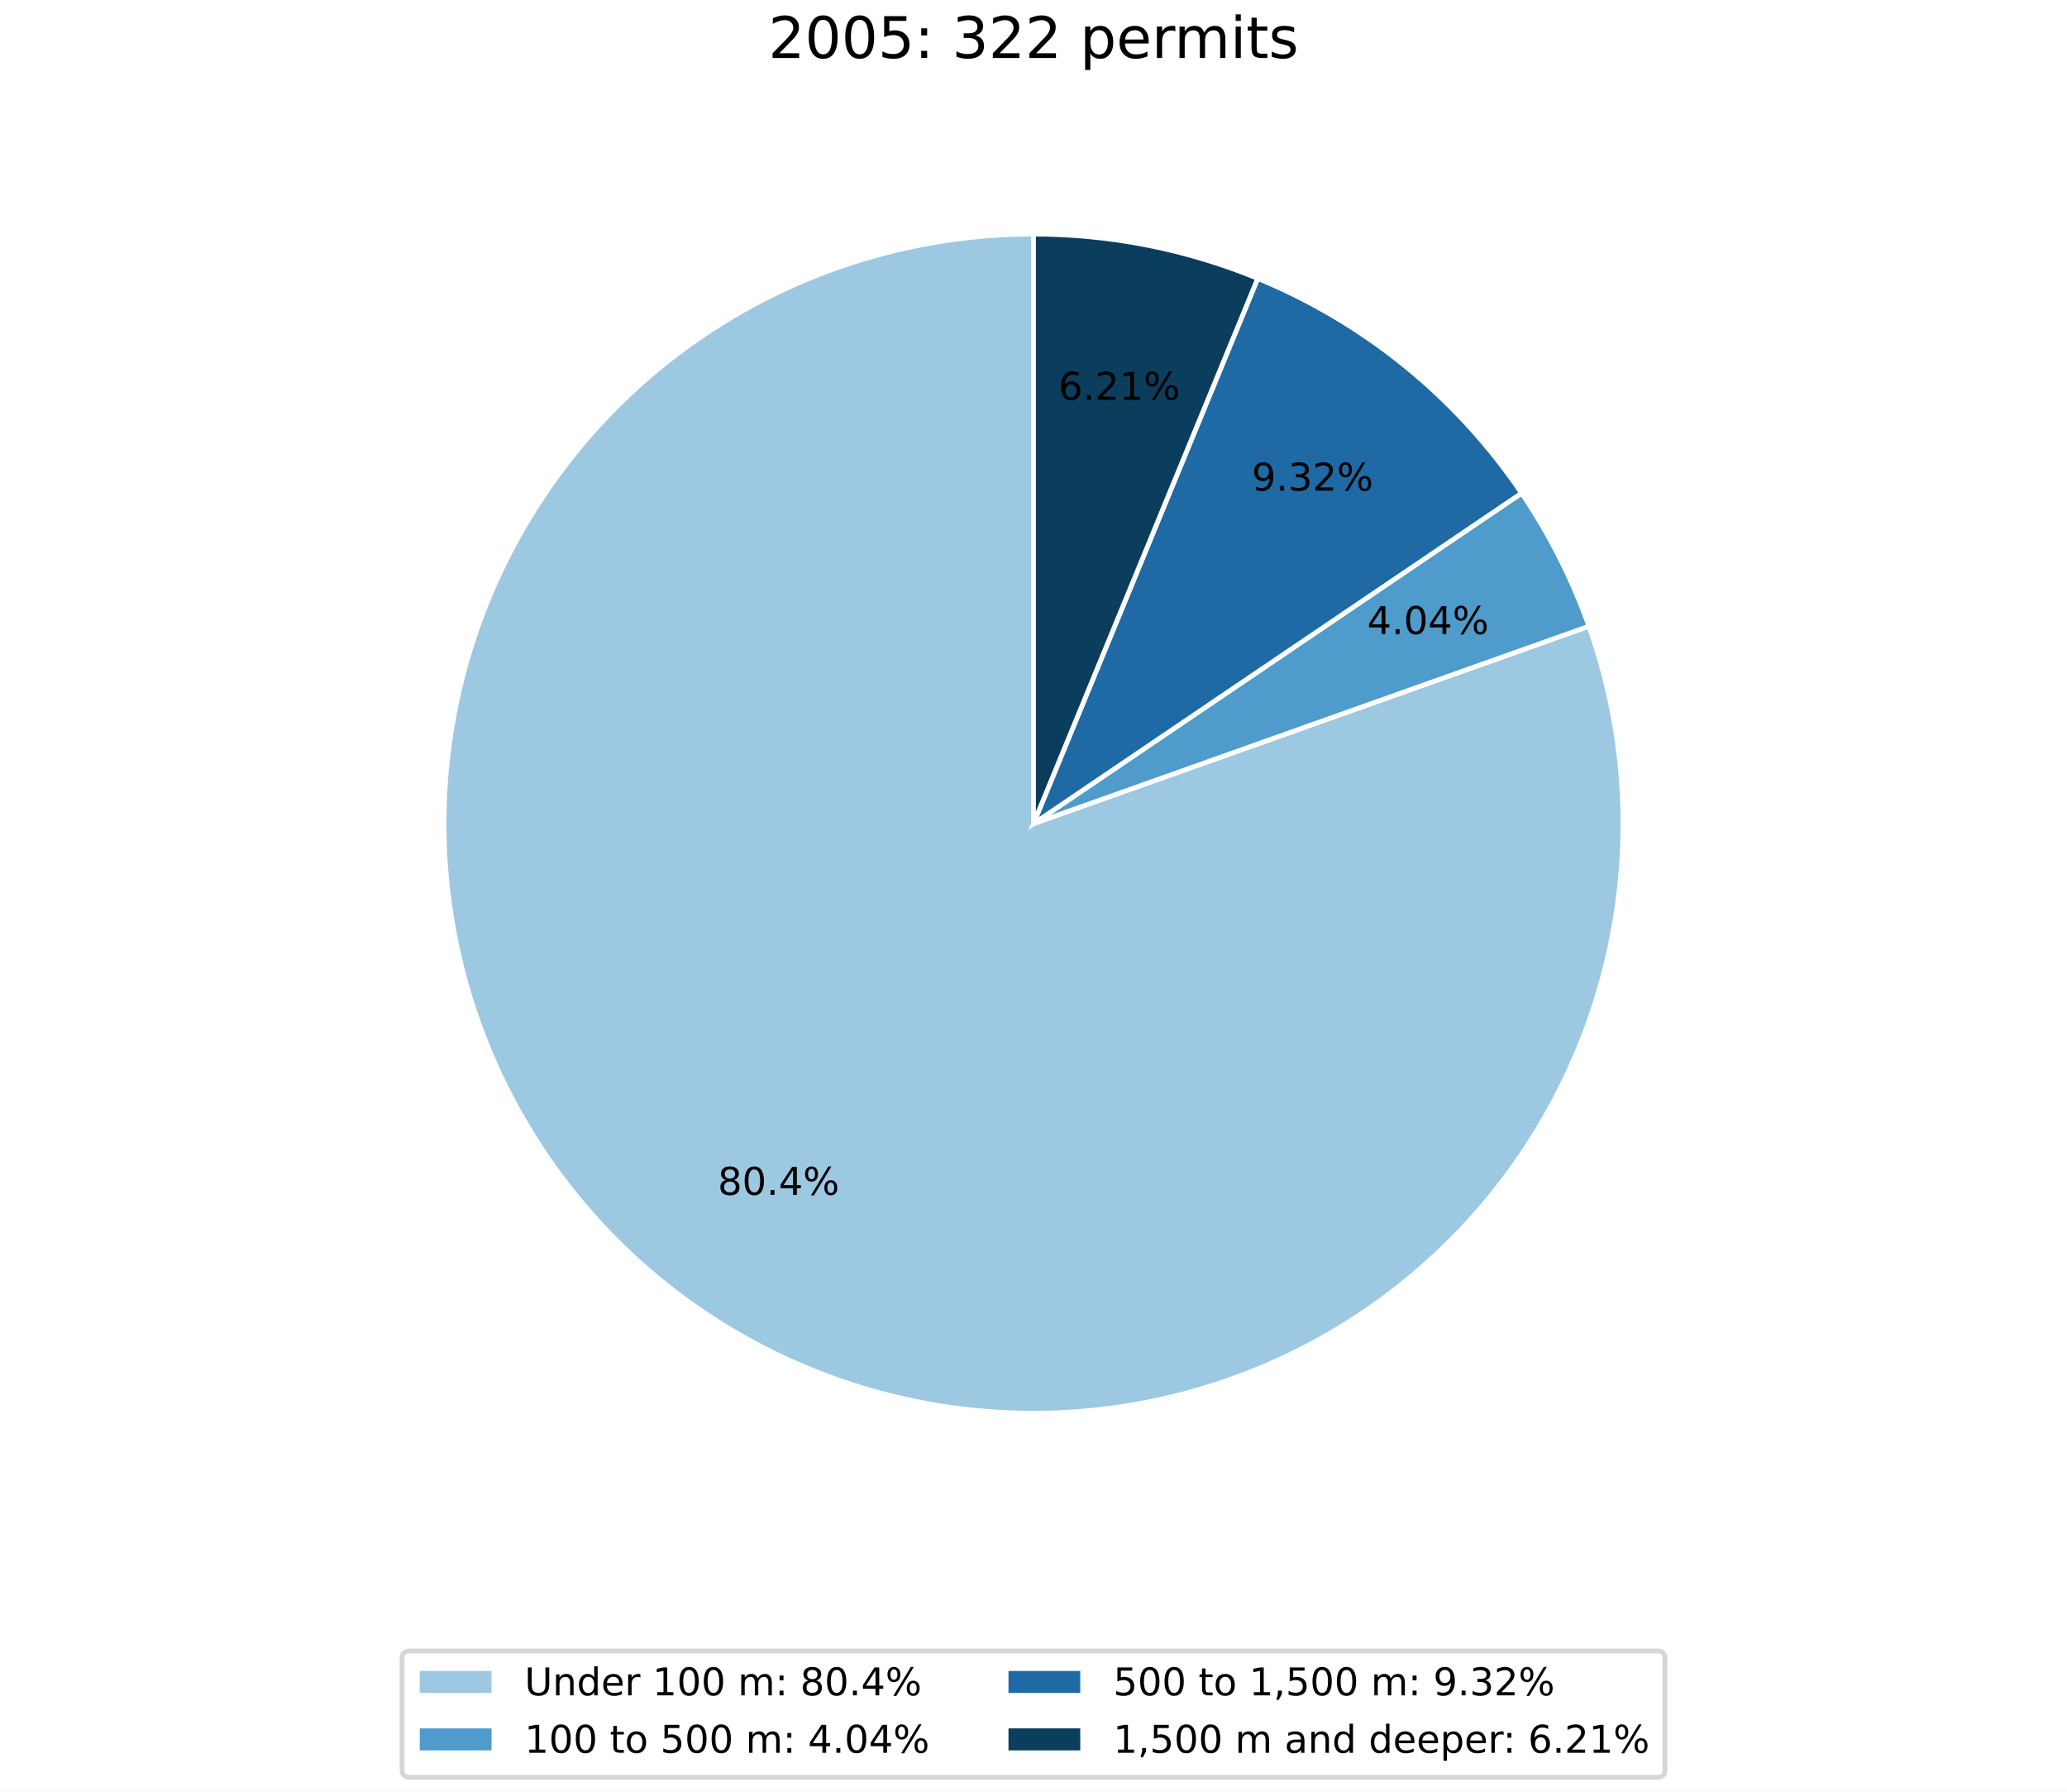
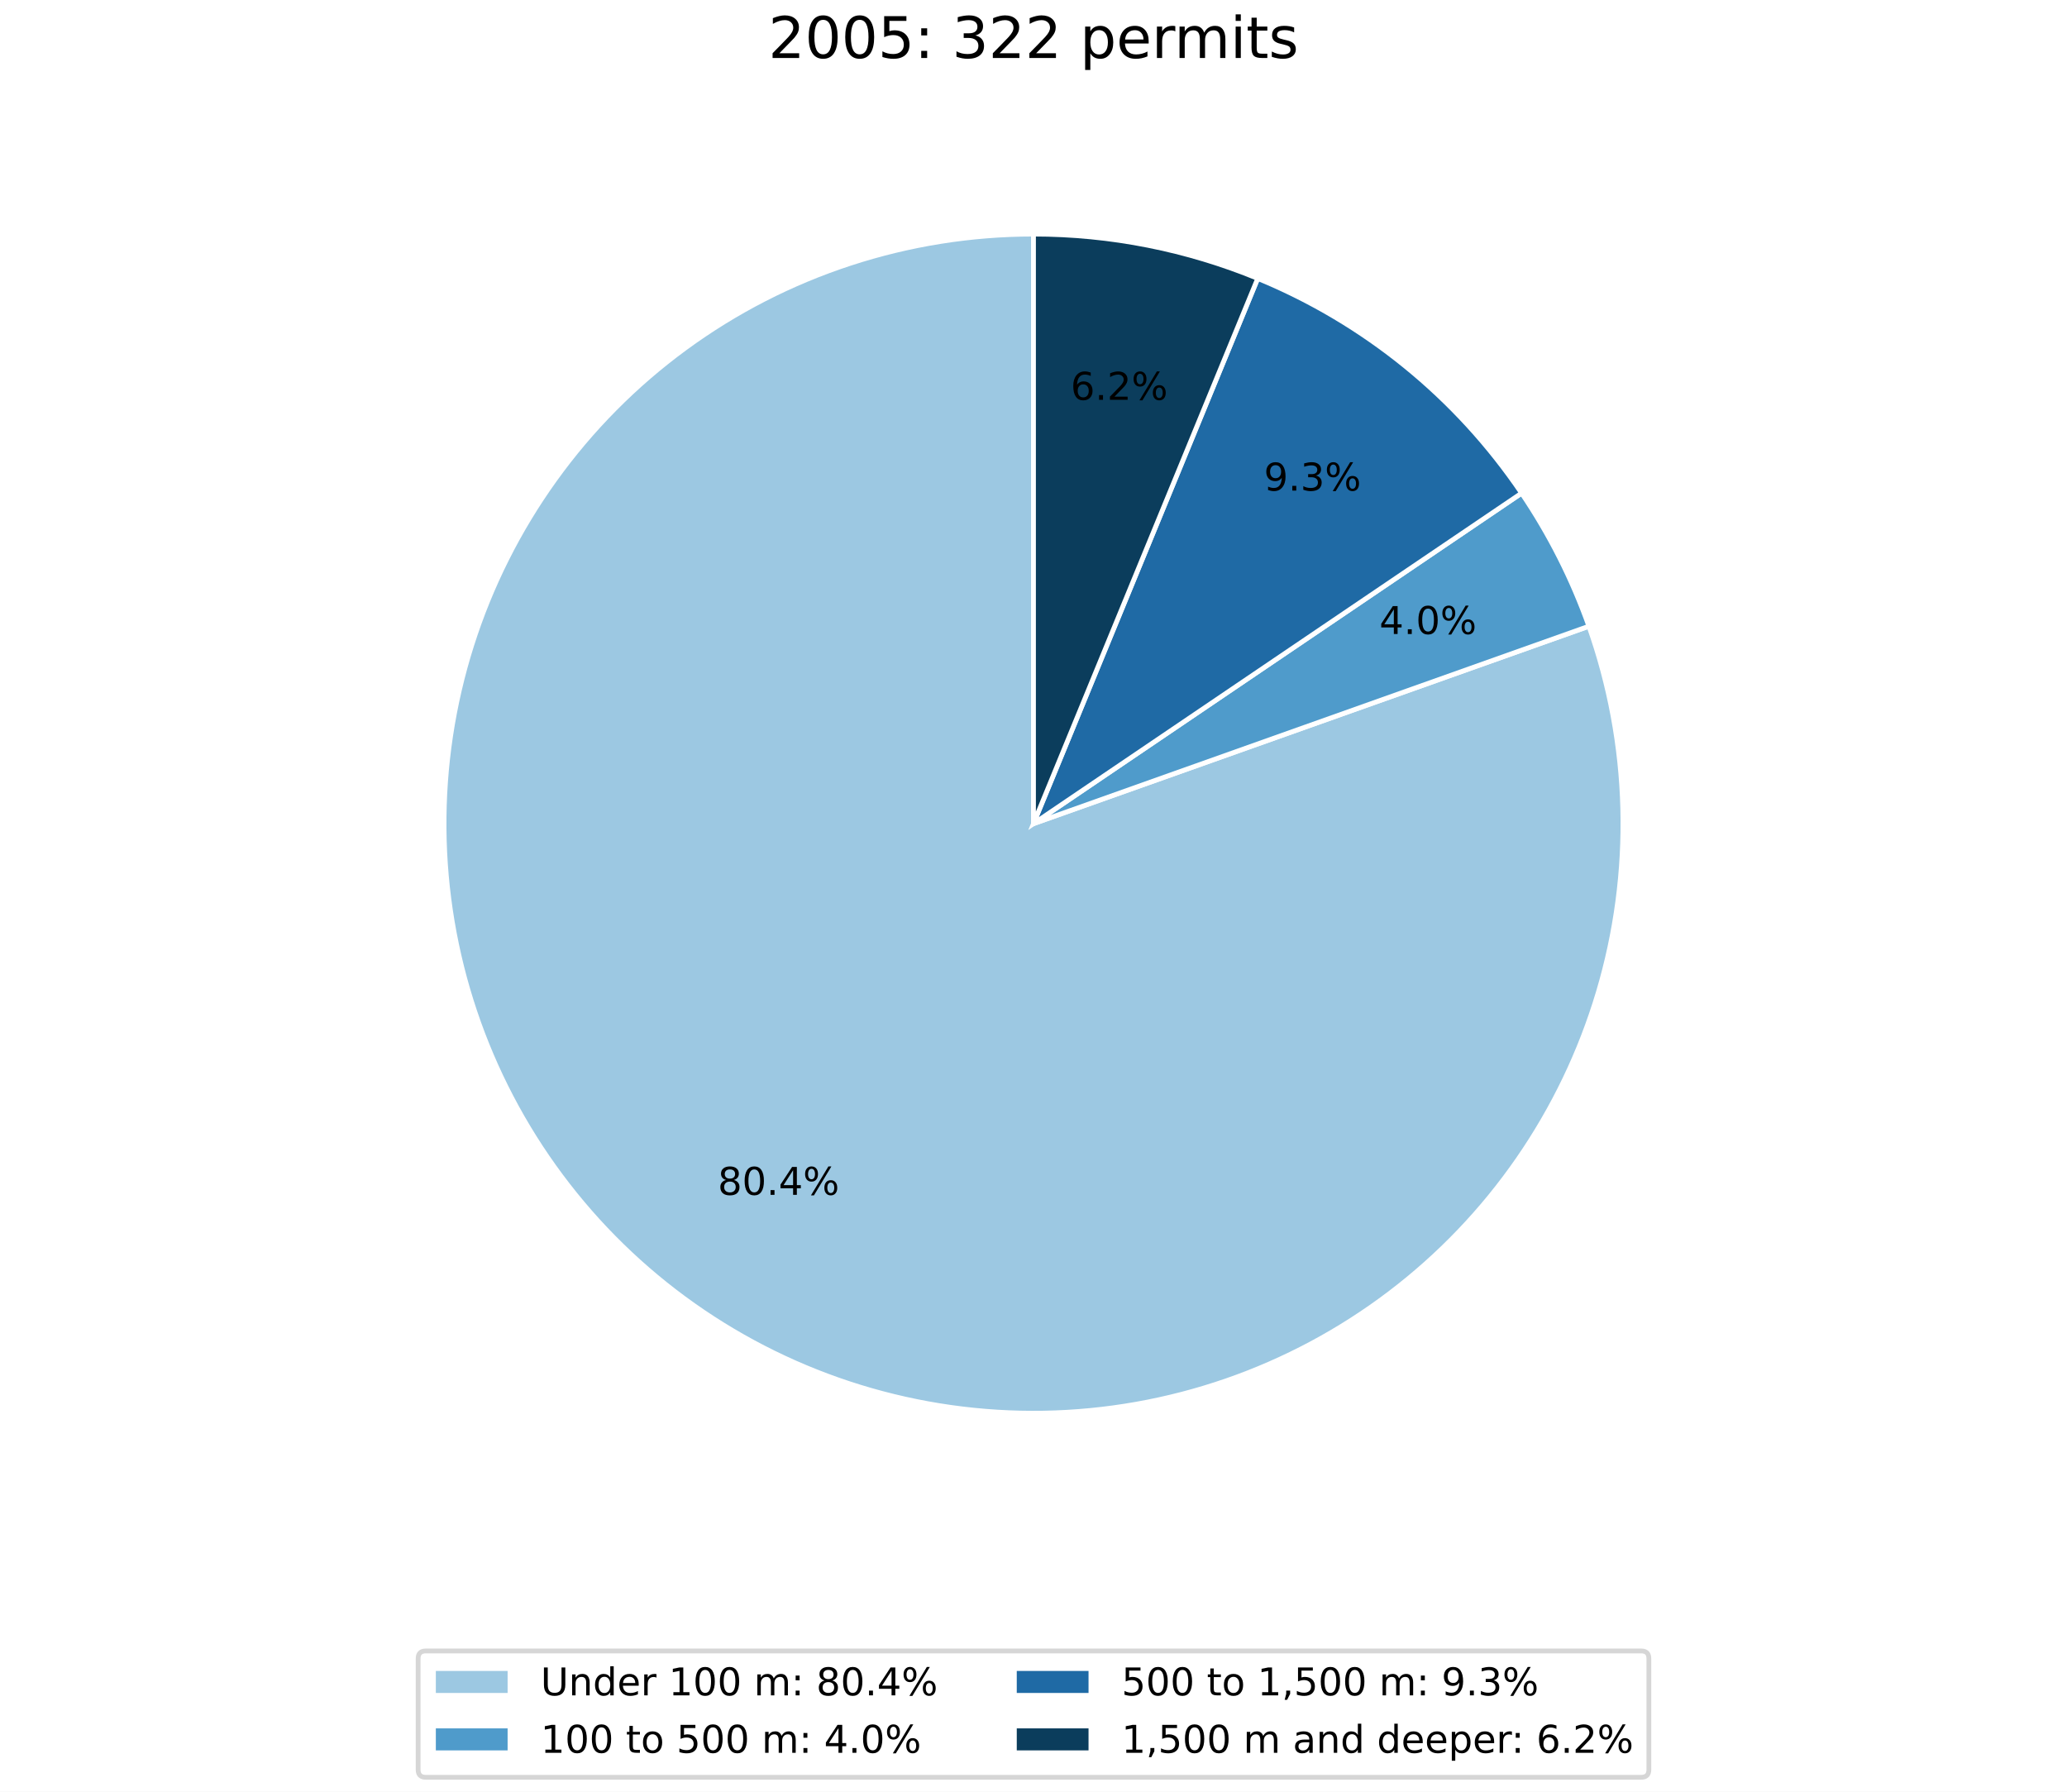
<svg xmlns="http://www.w3.org/2000/svg" xmlns:xlink="http://www.w3.org/1999/xlink" width="432pt" height="374.4pt" viewBox="0 0 432 374.4" version="1.1">
  <defs>
    <style type="text/css">*{stroke-linejoin: round; stroke-linecap: butt}</style>
  </defs>
  <g id="figure_1">
    <g id="patch_1">
      <path d="M 0 374.4 L 432 374.4 L 432 0 L 0 0 z " style="fill: #ffffff" />
    </g>
    <g id="axes_1">
      <g id="patch_2">
        <path d="M 216 48.917 C 203.002 48.917 190.086 50.974 177.731 55.012 C 165.376 59.05 153.737 65.017 143.248 72.693 C 132.758 80.369 123.549 89.657 115.963 100.212 C 108.377 110.766 102.509 122.455 98.577 134.844 C 94.645 147.233 92.698 160.167 92.809 173.164 C 92.92 186.162 95.087 199.06 99.23 211.38 C 103.373 223.7 109.44 235.287 117.205 245.711 C 124.971 256.134 134.337 265.264 144.956 272.759 C 155.575 280.255 167.313 286.023 179.735 289.849 C 192.157 293.675 205.107 295.512 218.103 295.29 C 231.099 295.068 243.979 292.791 256.263 288.543 C 268.547 284.295 280.082 278.129 290.439 270.275 C 300.796 262.421 309.845 252.978 317.25 242.295 C 324.654 231.612 330.322 219.825 334.042 207.371 C 337.762 194.916 339.488 181.951 339.155 168.958 C 338.822 155.964 336.435 143.104 332.082 130.857 L 216 172.112 z " style="fill: #9cc8e2; stroke: #ffffff; stroke-linejoin: miter" />
      </g>
      <g id="patch_3">
        <path d="M 332.082 130.857 C 330.337 125.948 328.283 121.154 325.931 116.505 C 323.579 111.855 320.935 107.36 318.014 103.046 L 216 172.112 z " style="fill: #4f9bcb; stroke: #ffffff; stroke-linejoin: miter" />
      </g>
      <g id="patch_4">
        <path d="M 318.014 103.046 C 311.263 93.075 303.087 84.147 293.747 76.549 C 284.407 68.95 274.003 62.761 262.867 58.18 L 216 172.112 z " style="fill: #1f6aa5; stroke: #ffffff; stroke-linejoin: miter" />
      </g>
      <g id="patch_5">
        <path d="M 262.867 58.18 C 255.451 55.129 247.754 52.81 239.887 51.255 C 232.02 49.7 224.019 48.917 216 48.917 L 216 172.112 z " style="fill: #0b3d5c; stroke: #ffffff; stroke-linejoin: miter" />
      </g>
      <g id="matplotlib.axis_1" />
      <g id="matplotlib.axis_2" />
      <g id="text_1">
        <g transform="translate(150.0099 249.6757) scale(0.08 -0.08)">
          <defs>
            <path id="DejaVuSans-1b" d="M 2034 2216 Q 1584 2216 1326 1975 Q 1069 1734 1069 1313 Q 1069 891 1326 650 Q 1584 409 2034 409 Q 2484 409 2743 651 Q 3003 894 3003 1313 Q 3003 1734 2745 1975 Q 2488 2216 2034 2216 z M 1403 2484 Q 997 2584 770 2862 Q 544 3141 544 3541 Q 544 4100 942 4425 Q 1341 4750 2034 4750 Q 2731 4750 3128 4425 Q 3525 4100 3525 3541 Q 3525 3141 3298 2862 Q 3072 2584 2669 2484 Q 3125 2378 3379 2068 Q 3634 1759 3634 1313 Q 3634 634 3220 271 Q 2806 -91 2034 -91 Q 1263 -91 848 271 Q 434 634 434 1313 Q 434 1759 690 2068 Q 947 2378 1403 2484 z M 1172 3481 Q 1172 3119 1398 2916 Q 1625 2713 2034 2713 Q 2441 2713 2670 2916 Q 2900 3119 2900 3481 Q 2900 3844 2670 4047 Q 2441 4250 2034 4250 Q 1625 4250 1398 4047 Q 1172 3844 1172 3481 z " transform="scale(0.015625)" />
            <path id="DejaVuSans-13" d="M 2034 4250 Q 1547 4250 1301 3770 Q 1056 3291 1056 2328 Q 1056 1369 1301 889 Q 1547 409 2034 409 Q 2525 409 2770 889 Q 3016 1369 3016 2328 Q 3016 3291 2770 3770 Q 2525 4250 2034 4250 z M 2034 4750 Q 2819 4750 3233 4129 Q 3647 3509 3647 2328 Q 3647 1150 3233 529 Q 2819 -91 2034 -91 Q 1250 -91 836 529 Q 422 1150 422 2328 Q 422 3509 836 4129 Q 1250 4750 2034 4750 z " transform="scale(0.015625)" />
            <path id="DejaVuSans-11" d="M 684 794 L 1344 794 L 1344 0 L 684 0 L 684 794 z " transform="scale(0.015625)" />
            <path id="DejaVuSans-17" d="M 2419 4116 L 825 1625 L 2419 1625 L 2419 4116 z M 2253 4666 L 3047 4666 L 3047 1625 L 3713 1625 L 3713 1100 L 3047 1100 L 3047 0 L 2419 0 L 2419 1100 L 313 1100 L 313 1709 L 2253 4666 z " transform="scale(0.015625)" />
            <path id="DejaVuSans-8" d="M 4653 2053 Q 4381 2053 4226 1822 Q 4072 1591 4072 1178 Q 4072 772 4226 539 Q 4381 306 4653 306 Q 4919 306 5073 539 Q 5228 772 5228 1178 Q 5228 1588 5073 1820 Q 4919 2053 4653 2053 z M 4653 2450 Q 5147 2450 5437 2106 Q 5728 1763 5728 1178 Q 5728 594 5436 251 Q 5144 -91 4653 -91 Q 4153 -91 3862 251 Q 3572 594 3572 1178 Q 3572 1766 3864 2108 Q 4156 2450 4653 2450 z M 1428 4353 Q 1159 4353 1004 4120 Q 850 3888 850 3481 Q 850 3069 1003 2837 Q 1156 2606 1428 2606 Q 1700 2606 1854 2837 Q 2009 3069 2009 3481 Q 2009 3884 1853 4118 Q 1697 4353 1428 4353 z M 4250 4750 L 4750 4750 L 1831 -91 L 1331 -91 L 4250 4750 z M 1428 4750 Q 1922 4750 2215 4408 Q 2509 4066 2509 3481 Q 2509 2891 2217 2550 Q 1925 2209 1428 2209 Q 931 2209 642 2551 Q 353 2894 353 3481 Q 353 4063 643 4406 Q 934 4750 1428 4750 z " transform="scale(0.015625)" />
          </defs>
          <use xlink:href="#DejaVuSans-1b" />
          <use xlink:href="#DejaVuSans-13" transform="translate(63.625 0)" />
          <use xlink:href="#DejaVuSans-11" transform="translate(127.25 0)" />
          <use xlink:href="#DejaVuSans-17" transform="translate(159.0312 0)" />
          <use xlink:href="#DejaVuSans-8" transform="translate(222.6562 0)" />
        </g>
      </g>
      <g id="text_2">
-         <g transform="translate(285.7414 132.4846) scale(0.08 -0.08)">
+         <g transform="translate(288.2864 132.4846) scale(0.08 -0.08)">
          <use xlink:href="#DejaVuSans-17" />
          <use xlink:href="#DejaVuSans-11" transform="translate(63.625 0)" />
          <use xlink:href="#DejaVuSans-13" transform="translate(95.40625 0)" />
-           <use xlink:href="#DejaVuSans-17" transform="translate(159.0312 0)" />
-           <use xlink:href="#DejaVuSans-8" transform="translate(222.6562 0)" />
+           <use xlink:href="#DejaVuSans-8" transform="translate(159.0312 0)" />
        </g>
      </g>
      <g id="text_3">
-         <g transform="translate(261.6034 102.5176) scale(0.08 -0.08)">
+         <g transform="translate(264.1484 102.5176) scale(0.08 -0.08)">
          <defs>
            <path id="DejaVuSans-1c" d="M 703 97 L 703 672 Q 941 559 1184 500 Q 1428 441 1663 441 Q 2288 441 2617 861 Q 2947 1281 2994 2138 Q 2813 1869 2534 1725 Q 2256 1581 1919 1581 Q 1219 1581 811 2004 Q 403 2428 403 3163 Q 403 3881 828 4315 Q 1253 4750 1959 4750 Q 2769 4750 3195 4129 Q 3622 3509 3622 2328 Q 3622 1225 3098 567 Q 2575 -91 1691 -91 Q 1453 -91 1209 -44 Q 966 3 703 97 z M 1959 2075 Q 2384 2075 2632 2365 Q 2881 2656 2881 3163 Q 2881 3666 2632 3958 Q 2384 4250 1959 4250 Q 1534 4250 1286 3958 Q 1038 3666 1038 3163 Q 1038 2656 1286 2365 Q 1534 2075 1959 2075 z " transform="scale(0.015625)" />
            <path id="DejaVuSans-16" d="M 2597 2516 Q 3050 2419 3304 2112 Q 3559 1806 3559 1356 Q 3559 666 3084 287 Q 2609 -91 1734 -91 Q 1441 -91 1130 -33 Q 819 25 488 141 L 488 750 Q 750 597 1062 519 Q 1375 441 1716 441 Q 2309 441 2620 675 Q 2931 909 2931 1356 Q 2931 1769 2642 2001 Q 2353 2234 1838 2234 L 1294 2234 L 1294 2753 L 1863 2753 Q 2328 2753 2575 2939 Q 2822 3125 2822 3475 Q 2822 3834 2567 4026 Q 2313 4219 1838 4219 Q 1578 4219 1281 4162 Q 984 4106 628 3988 L 628 4550 Q 988 4650 1302 4700 Q 1616 4750 1894 4750 Q 2613 4750 3031 4423 Q 3450 4097 3450 3541 Q 3450 3153 3228 2886 Q 3006 2619 2597 2516 z " transform="scale(0.015625)" />
-             <path id="DejaVuSans-15" d="M 1228 531 L 3431 531 L 3431 0 L 469 0 L 469 531 Q 828 903 1448 1529 Q 2069 2156 2228 2338 Q 2531 2678 2651 2914 Q 2772 3150 2772 3378 Q 2772 3750 2511 3984 Q 2250 4219 1831 4219 Q 1534 4219 1204 4116 Q 875 4013 500 3803 L 500 4441 Q 881 4594 1212 4672 Q 1544 4750 1819 4750 Q 2544 4750 2975 4387 Q 3406 4025 3406 3419 Q 3406 3131 3298 2873 Q 3191 2616 2906 2266 Q 2828 2175 2409 1742 Q 1991 1309 1228 531 z " transform="scale(0.015625)" />
          </defs>
          <use xlink:href="#DejaVuSans-1c" />
          <use xlink:href="#DejaVuSans-11" transform="translate(63.625 0)" />
          <use xlink:href="#DejaVuSans-16" transform="translate(95.40625 0)" />
-           <use xlink:href="#DejaVuSans-15" transform="translate(159.0312 0)" />
-           <use xlink:href="#DejaVuSans-8" transform="translate(222.6562 0)" />
+           <use xlink:href="#DejaVuSans-8" transform="translate(159.0312 0)" />
        </g>
      </g>
      <g id="text_4">
-         <g transform="translate(221.2083 83.5476) scale(0.08 -0.08)">
+         <g transform="translate(223.7533 83.5476) scale(0.08 -0.08)">
          <defs>
            <path id="DejaVuSans-19" d="M 2113 2584 Q 1688 2584 1439 2293 Q 1191 2003 1191 1497 Q 1191 994 1439 701 Q 1688 409 2113 409 Q 2538 409 2786 701 Q 3034 994 3034 1497 Q 3034 2003 2786 2293 Q 2538 2584 2113 2584 z M 3366 4563 L 3366 3988 Q 3128 4100 2886 4159 Q 2644 4219 2406 4219 Q 1781 4219 1451 3797 Q 1122 3375 1075 2522 Q 1259 2794 1537 2939 Q 1816 3084 2150 3084 Q 2853 3084 3261 2657 Q 3669 2231 3669 1497 Q 3669 778 3244 343 Q 2819 -91 2113 -91 Q 1303 -91 875 529 Q 447 1150 447 2328 Q 447 3434 972 4092 Q 1497 4750 2381 4750 Q 2619 4750 2861 4703 Q 3103 4656 3366 4563 z " transform="scale(0.015625)" />
-             <path id="DejaVuSans-14" d="M 794 531 L 1825 531 L 1825 4091 L 703 3866 L 703 4441 L 1819 4666 L 2450 4666 L 2450 531 L 3481 531 L 3481 0 L 794 0 L 794 531 z " transform="scale(0.015625)" />
+             <path id="DejaVuSans-15" d="M 1228 531 L 3431 531 L 3431 0 L 469 0 L 469 531 Q 828 903 1448 1529 Q 2069 2156 2228 2338 Q 2531 2678 2651 2914 Q 2772 3150 2772 3378 Q 2772 3750 2511 3984 Q 2250 4219 1831 4219 Q 1534 4219 1204 4116 Q 875 4013 500 3803 L 500 4441 Q 881 4594 1212 4672 Q 1544 4750 1819 4750 Q 2544 4750 2975 4387 Q 3406 4025 3406 3419 Q 3406 3131 3298 2873 Q 3191 2616 2906 2266 Q 2828 2175 2409 1742 Q 1991 1309 1228 531 z " transform="scale(0.015625)" />
          </defs>
          <use xlink:href="#DejaVuSans-19" />
          <use xlink:href="#DejaVuSans-11" transform="translate(63.625 0)" />
          <use xlink:href="#DejaVuSans-15" transform="translate(95.40625 0)" />
-           <use xlink:href="#DejaVuSans-14" transform="translate(159.0312 0)" />
-           <use xlink:href="#DejaVuSans-8" transform="translate(222.6562 0)" />
+           <use xlink:href="#DejaVuSans-8" transform="translate(159.0312 0)" />
        </g>
      </g>
      <g id="text_5">
        <g transform="translate(160.5909 12.11837) scale(0.12 -0.12)">
          <defs>
            <path id="DejaVuSans-18" d="M 691 4666 L 3169 4666 L 3169 4134 L 1269 4134 L 1269 2991 Q 1406 3038 1543 3061 Q 1681 3084 1819 3084 Q 2600 3084 3056 2656 Q 3513 2228 3513 1497 Q 3513 744 3044 326 Q 2575 -91 1722 -91 Q 1428 -91 1123 -41 Q 819 9 494 109 L 494 744 Q 775 591 1075 516 Q 1375 441 1709 441 Q 2250 441 2565 725 Q 2881 1009 2881 1497 Q 2881 1984 2565 2268 Q 2250 2553 1709 2553 Q 1456 2553 1204 2497 Q 953 2441 691 2322 L 691 4666 z " transform="scale(0.015625)" />
            <path id="DejaVuSans-1d" d="M 750 794 L 1409 794 L 1409 0 L 750 0 L 750 794 z M 750 3309 L 1409 3309 L 1409 2516 L 750 2516 L 750 3309 z " transform="scale(0.015625)" />
            <path id="DejaVuSans-3" transform="scale(0.015625)" />
            <path id="DejaVuSans-53" d="M 1159 525 L 1159 -1331 L 581 -1331 L 581 3500 L 1159 3500 L 1159 2969 Q 1341 3281 1617 3432 Q 1894 3584 2278 3584 Q 2916 3584 3314 3078 Q 3713 2572 3713 1747 Q 3713 922 3314 415 Q 2916 -91 2278 -91 Q 1894 -91 1617 61 Q 1341 213 1159 525 z M 3116 1747 Q 3116 2381 2855 2742 Q 2594 3103 2138 3103 Q 1681 3103 1420 2742 Q 1159 2381 1159 1747 Q 1159 1113 1420 752 Q 1681 391 2138 391 Q 2594 391 2855 752 Q 3116 1113 3116 1747 z " transform="scale(0.015625)" />
            <path id="DejaVuSans-48" d="M 3597 1894 L 3597 1613 L 953 1613 Q 991 1019 1311 708 Q 1631 397 2203 397 Q 2534 397 2845 478 Q 3156 559 3463 722 L 3463 178 Q 3153 47 2828 -22 Q 2503 -91 2169 -91 Q 1331 -91 842 396 Q 353 884 353 1716 Q 353 2575 817 3079 Q 1281 3584 2069 3584 Q 2775 3584 3186 3129 Q 3597 2675 3597 1894 z M 3022 2063 Q 3016 2534 2758 2815 Q 2500 3097 2075 3097 Q 1594 3097 1305 2825 Q 1016 2553 972 2059 L 3022 2063 z " transform="scale(0.015625)" />
            <path id="DejaVuSans-55" d="M 2631 2963 Q 2534 3019 2420 3045 Q 2306 3072 2169 3072 Q 1681 3072 1420 2755 Q 1159 2438 1159 1844 L 1159 0 L 581 0 L 581 3500 L 1159 3500 L 1159 2956 Q 1341 3275 1631 3429 Q 1922 3584 2338 3584 Q 2397 3584 2469 3576 Q 2541 3569 2628 3553 L 2631 2963 z " transform="scale(0.015625)" />
            <path id="DejaVuSans-50" d="M 3328 2828 Q 3544 3216 3844 3400 Q 4144 3584 4550 3584 Q 5097 3584 5394 3201 Q 5691 2819 5691 2113 L 5691 0 L 5113 0 L 5113 2094 Q 5113 2597 4934 2840 Q 4756 3084 4391 3084 Q 3944 3084 3684 2787 Q 3425 2491 3425 1978 L 3425 0 L 2847 0 L 2847 2094 Q 2847 2600 2669 2842 Q 2491 3084 2119 3084 Q 1678 3084 1418 2786 Q 1159 2488 1159 1978 L 1159 0 L 581 0 L 581 3500 L 1159 3500 L 1159 2956 Q 1356 3278 1631 3431 Q 1906 3584 2284 3584 Q 2666 3584 2933 3390 Q 3200 3197 3328 2828 z " transform="scale(0.015625)" />
            <path id="DejaVuSans-4c" d="M 603 3500 L 1178 3500 L 1178 0 L 603 0 L 603 3500 z M 603 4863 L 1178 4863 L 1178 4134 L 603 4134 L 603 4863 z " transform="scale(0.015625)" />
            <path id="DejaVuSans-57" d="M 1172 4494 L 1172 3500 L 2356 3500 L 2356 3053 L 1172 3053 L 1172 1153 Q 1172 725 1289 603 Q 1406 481 1766 481 L 2356 481 L 2356 0 L 1766 0 Q 1100 0 847 248 Q 594 497 594 1153 L 594 3053 L 172 3053 L 172 3500 L 594 3500 L 594 4494 L 1172 4494 z " transform="scale(0.015625)" />
            <path id="DejaVuSans-56" d="M 2834 3397 L 2834 2853 Q 2591 2978 2328 3040 Q 2066 3103 1784 3103 Q 1356 3103 1142 2972 Q 928 2841 928 2578 Q 928 2378 1081 2264 Q 1234 2150 1697 2047 L 1894 2003 Q 2506 1872 2764 1633 Q 3022 1394 3022 966 Q 3022 478 2636 193 Q 2250 -91 1575 -91 Q 1294 -91 989 -36 Q 684 19 347 128 L 347 722 Q 666 556 975 473 Q 1284 391 1588 391 Q 1994 391 2212 530 Q 2431 669 2431 922 Q 2431 1156 2273 1281 Q 2116 1406 1581 1522 L 1381 1569 Q 847 1681 609 1914 Q 372 2147 372 2553 Q 372 3047 722 3315 Q 1072 3584 1716 3584 Q 2034 3584 2315 3537 Q 2597 3491 2834 3397 z " transform="scale(0.015625)" />
          </defs>
          <use xlink:href="#DejaVuSans-15" />
          <use xlink:href="#DejaVuSans-13" transform="translate(63.625 0)" />
          <use xlink:href="#DejaVuSans-13" transform="translate(127.25 0)" />
          <use xlink:href="#DejaVuSans-18" transform="translate(190.875 0)" />
          <use xlink:href="#DejaVuSans-1d" transform="translate(254.5 0)" />
          <use xlink:href="#DejaVuSans-3" transform="translate(288.1875 0)" />
          <use xlink:href="#DejaVuSans-16" transform="translate(319.9688 0)" />
          <use xlink:href="#DejaVuSans-15" transform="translate(383.5938 0)" />
          <use xlink:href="#DejaVuSans-15" transform="translate(447.2188 0)" />
          <use xlink:href="#DejaVuSans-3" transform="translate(510.8438 0)" />
          <use xlink:href="#DejaVuSans-53" transform="translate(542.625 0)" />
          <use xlink:href="#DejaVuSans-48" transform="translate(606.1094 0)" />
          <use xlink:href="#DejaVuSans-55" transform="translate(667.6406 0)" />
          <use xlink:href="#DejaVuSans-50" transform="translate(707 0)" />
          <use xlink:href="#DejaVuSans-4c" transform="translate(804.4062 0)" />
          <use xlink:href="#DejaVuSans-57" transform="translate(832.1875 0)" />
          <use xlink:href="#DejaVuSans-56" transform="translate(871.3906 0)" />
        </g>
      </g>
      <g id="legend_1">
        <g id="patch_6">
-           <path d="M 85.629 371.385 L 346.371 371.385 Q 347.971 371.385 347.971 369.785 L 347.971 346.583 Q 347.971 344.983 346.371 344.983 L 85.629 344.983 Q 84.029 344.983 84.029 346.583 L 84.029 369.785 Q 84.029 371.385 85.629 371.385 z " style="fill: #ffffff; opacity: 0.8; stroke: #cccccc; stroke-linejoin: miter" />
+           <path d="M 88.989 371.385 L 343.011 371.385 Q 344.611 371.385 344.611 369.785 L 344.611 346.583 Q 344.611 344.983 343.011 344.983 L 88.989 344.983 Q 87.389 344.983 87.389 346.583 L 87.389 369.785 Q 87.389 371.385 88.989 371.385 z " style="fill: #ffffff; opacity: 0.8; stroke: #cccccc; stroke-linejoin: miter" />
        </g>
        <g id="patch_7">
-           <path d="M 87.229 354.262 L 103.229 354.262 L 103.229 348.662 L 87.229 348.662 z " style="fill: #9cc8e2; stroke: #ffffff; stroke-linejoin: miter" />
+           <path d="M 90.589 354.262 L 106.589 354.262 L 106.589 348.662 L 90.589 348.662 z " style="fill: #9cc8e2; stroke: #ffffff; stroke-linejoin: miter" />
        </g>
        <g id="text_6">
-           <g transform="translate(109.6294 354.2622) scale(0.08 -0.08)">
+           <g transform="translate(112.9887 354.2622) scale(0.08 -0.08)">
            <defs>
              <path id="DejaVuSans-38" d="M 556 4666 L 1191 4666 L 1191 1831 Q 1191 1081 1462 751 Q 1734 422 2344 422 Q 2950 422 3222 751 Q 3494 1081 3494 1831 L 3494 4666 L 4128 4666 L 4128 1753 Q 4128 841 3676 375 Q 3225 -91 2344 -91 Q 1459 -91 1007 375 Q 556 841 556 1753 L 556 4666 z " transform="scale(0.015625)" />
              <path id="DejaVuSans-51" d="M 3513 2113 L 3513 0 L 2938 0 L 2938 2094 Q 2938 2591 2744 2837 Q 2550 3084 2163 3084 Q 1697 3084 1428 2787 Q 1159 2491 1159 1978 L 1159 0 L 581 0 L 581 3500 L 1159 3500 L 1159 2956 Q 1366 3272 1645 3428 Q 1925 3584 2291 3584 Q 2894 3584 3203 3211 Q 3513 2838 3513 2113 z " transform="scale(0.015625)" />
              <path id="DejaVuSans-47" d="M 2906 2969 L 2906 4863 L 3481 4863 L 3481 0 L 2906 0 L 2906 525 Q 2725 213 2448 61 Q 2172 -91 1784 -91 Q 1150 -91 751 415 Q 353 922 353 1747 Q 353 2572 751 3078 Q 1150 3584 1784 3584 Q 2172 3584 2448 3432 Q 2725 3281 2906 2969 z M 947 1747 Q 947 1113 1208 752 Q 1469 391 1925 391 Q 2381 391 2643 752 Q 2906 1113 2906 1747 Q 2906 2381 2643 2742 Q 2381 3103 1925 3103 Q 1469 3103 1208 2742 Q 947 2381 947 1747 z " transform="scale(0.015625)" />
+               <path id="DejaVuSans-14" d="M 794 531 L 1825 531 L 1825 4091 L 703 3866 L 703 4441 L 1819 4666 L 2450 4666 L 2450 531 L 3481 531 L 3481 0 L 794 0 L 794 531 z " transform="scale(0.015625)" />
            </defs>
            <use xlink:href="#DejaVuSans-38" />
            <use xlink:href="#DejaVuSans-51" transform="translate(73.1875 0)" />
            <use xlink:href="#DejaVuSans-47" transform="translate(136.5625 0)" />
            <use xlink:href="#DejaVuSans-48" transform="translate(200.0469 0)" />
            <use xlink:href="#DejaVuSans-55" transform="translate(261.5781 0)" />
            <use xlink:href="#DejaVuSans-3" transform="translate(302.6875 0)" />
            <use xlink:href="#DejaVuSans-14" transform="translate(334.4688 0)" />
            <use xlink:href="#DejaVuSans-13" transform="translate(398.0938 0)" />
            <use xlink:href="#DejaVuSans-13" transform="translate(461.7188 0)" />
            <use xlink:href="#DejaVuSans-3" transform="translate(525.3438 0)" />
            <use xlink:href="#DejaVuSans-50" transform="translate(557.125 0)" />
            <use xlink:href="#DejaVuSans-1d" transform="translate(654.5312 0)" />
            <use xlink:href="#DejaVuSans-3" transform="translate(688.2188 0)" />
            <use xlink:href="#DejaVuSans-1b" transform="translate(720 0)" />
            <use xlink:href="#DejaVuSans-13" transform="translate(783.625 0)" />
            <use xlink:href="#DejaVuSans-11" transform="translate(847.25 0)" />
            <use xlink:href="#DejaVuSans-17" transform="translate(879.0312 0)" />
            <use xlink:href="#DejaVuSans-8" transform="translate(942.6562 0)" />
          </g>
        </g>
        <g id="patch_8">
-           <path d="M 87.229 366.263 L 103.229 366.263 L 103.229 360.663 L 87.229 360.663 z " style="fill: #4f9bcb; stroke: #ffffff; stroke-linejoin: miter" />
+           <path d="M 90.589 366.263 L 106.589 366.263 L 106.589 360.663 L 90.589 360.663 z " style="fill: #4f9bcb; stroke: #ffffff; stroke-linejoin: miter" />
        </g>
        <g id="text_7">
-           <g transform="translate(109.6294 366.2629) scale(0.08 -0.08)">
+           <g transform="translate(112.9887 366.2629) scale(0.08 -0.08)">
            <defs>
              <path id="DejaVuSans-52" d="M 1959 3097 Q 1497 3097 1228 2736 Q 959 2375 959 1747 Q 959 1119 1226 758 Q 1494 397 1959 397 Q 2419 397 2687 759 Q 2956 1122 2956 1747 Q 2956 2369 2687 2733 Q 2419 3097 1959 3097 z M 1959 3584 Q 2709 3584 3137 3096 Q 3566 2609 3566 1747 Q 3566 888 3137 398 Q 2709 -91 1959 -91 Q 1206 -91 779 398 Q 353 888 353 1747 Q 353 2609 779 3096 Q 1206 3584 1959 3584 z " transform="scale(0.015625)" />
            </defs>
            <use xlink:href="#DejaVuSans-14" />
            <use xlink:href="#DejaVuSans-13" transform="translate(63.625 0)" />
            <use xlink:href="#DejaVuSans-13" transform="translate(127.25 0)" />
            <use xlink:href="#DejaVuSans-3" transform="translate(190.875 0)" />
            <use xlink:href="#DejaVuSans-57" transform="translate(222.6562 0)" />
            <use xlink:href="#DejaVuSans-52" transform="translate(261.8594 0)" />
            <use xlink:href="#DejaVuSans-3" transform="translate(323.0469 0)" />
            <use xlink:href="#DejaVuSans-18" transform="translate(354.8281 0)" />
            <use xlink:href="#DejaVuSans-13" transform="translate(418.4531 0)" />
            <use xlink:href="#DejaVuSans-13" transform="translate(482.0781 0)" />
            <use xlink:href="#DejaVuSans-3" transform="translate(545.7031 0)" />
            <use xlink:href="#DejaVuSans-50" transform="translate(577.4844 0)" />
            <use xlink:href="#DejaVuSans-1d" transform="translate(674.8906 0)" />
            <use xlink:href="#DejaVuSans-3" transform="translate(708.5781 0)" />
            <use xlink:href="#DejaVuSans-17" transform="translate(740.3594 0)" />
            <use xlink:href="#DejaVuSans-11" transform="translate(803.9844 0)" />
            <use xlink:href="#DejaVuSans-13" transform="translate(835.7656 0)" />
-             <use xlink:href="#DejaVuSans-17" transform="translate(899.3906 0)" />
-             <use xlink:href="#DejaVuSans-8" transform="translate(963.0156 0)" />
+             <use xlink:href="#DejaVuSans-8" transform="translate(899.3906 0)" />
          </g>
        </g>
        <g id="patch_9">
-           <path d="M 210.272 354.262 L 226.272 354.262 L 226.272 348.662 L 210.272 348.662 z " style="fill: #1f6aa5; stroke: #ffffff; stroke-linejoin: miter" />
+           <path d="M 212.002 354.262 L 228.002 354.262 L 228.002 348.662 L 212.002 348.662 z " style="fill: #1f6aa5; stroke: #ffffff; stroke-linejoin: miter" />
        </g>
        <g id="text_8">
-           <g transform="translate(232.6719 354.2622) scale(0.08 -0.08)">
+           <g transform="translate(234.4025 354.2622) scale(0.08 -0.08)">
            <defs>
              <path id="DejaVuSans-f" d="M 750 794 L 1409 794 L 1409 256 L 897 -744 L 494 -744 L 750 256 L 750 794 z " transform="scale(0.015625)" />
            </defs>
            <use xlink:href="#DejaVuSans-18" />
            <use xlink:href="#DejaVuSans-13" transform="translate(63.625 0)" />
            <use xlink:href="#DejaVuSans-13" transform="translate(127.25 0)" />
            <use xlink:href="#DejaVuSans-3" transform="translate(190.875 0)" />
            <use xlink:href="#DejaVuSans-57" transform="translate(222.6562 0)" />
            <use xlink:href="#DejaVuSans-52" transform="translate(261.8594 0)" />
            <use xlink:href="#DejaVuSans-3" transform="translate(323.0469 0)" />
            <use xlink:href="#DejaVuSans-14" transform="translate(354.8281 0)" />
            <use xlink:href="#DejaVuSans-f" transform="translate(418.4531 0)" />
            <use xlink:href="#DejaVuSans-18" transform="translate(450.2344 0)" />
            <use xlink:href="#DejaVuSans-13" transform="translate(513.8594 0)" />
            <use xlink:href="#DejaVuSans-13" transform="translate(577.4844 0)" />
            <use xlink:href="#DejaVuSans-3" transform="translate(641.1094 0)" />
            <use xlink:href="#DejaVuSans-50" transform="translate(672.8906 0)" />
            <use xlink:href="#DejaVuSans-1d" transform="translate(770.2969 0)" />
            <use xlink:href="#DejaVuSans-3" transform="translate(803.9844 0)" />
            <use xlink:href="#DejaVuSans-1c" transform="translate(835.7656 0)" />
            <use xlink:href="#DejaVuSans-11" transform="translate(899.3906 0)" />
            <use xlink:href="#DejaVuSans-16" transform="translate(931.1719 0)" />
-             <use xlink:href="#DejaVuSans-15" transform="translate(994.7969 0)" />
-             <use xlink:href="#DejaVuSans-8" transform="translate(1058.422 0)" />
+             <use xlink:href="#DejaVuSans-8" transform="translate(994.7969 0)" />
          </g>
        </g>
        <g id="patch_10">
-           <path d="M 210.272 366.263 L 226.272 366.263 L 226.272 360.663 L 210.272 360.663 z " style="fill: #0b3d5c; stroke: #ffffff; stroke-linejoin: miter" />
+           <path d="M 212.002 366.263 L 228.002 366.263 L 228.002 360.663 L 212.002 360.663 z " style="fill: #0b3d5c; stroke: #ffffff; stroke-linejoin: miter" />
        </g>
        <g id="text_9">
-           <g transform="translate(232.6719 366.2629) scale(0.08 -0.08)">
+           <g transform="translate(234.4025 366.2629) scale(0.08 -0.08)">
            <defs>
              <path id="DejaVuSans-44" d="M 2194 1759 Q 1497 1759 1228 1600 Q 959 1441 959 1056 Q 959 750 1161 570 Q 1363 391 1709 391 Q 2188 391 2477 730 Q 2766 1069 2766 1631 L 2766 1759 L 2194 1759 z M 3341 1997 L 3341 0 L 2766 0 L 2766 531 Q 2569 213 2275 61 Q 1981 -91 1556 -91 Q 1019 -91 701 211 Q 384 513 384 1019 Q 384 1609 779 1909 Q 1175 2209 1959 2209 L 2766 2209 L 2766 2266 Q 2766 2663 2505 2880 Q 2244 3097 1772 3097 Q 1472 3097 1187 3025 Q 903 2953 641 2809 L 641 3341 Q 956 3463 1253 3523 Q 1550 3584 1831 3584 Q 2591 3584 2966 3190 Q 3341 2797 3341 1997 z " transform="scale(0.015625)" />
            </defs>
            <use xlink:href="#DejaVuSans-14" />
            <use xlink:href="#DejaVuSans-f" transform="translate(63.625 0)" />
            <use xlink:href="#DejaVuSans-18" transform="translate(95.40625 0)" />
            <use xlink:href="#DejaVuSans-13" transform="translate(159.0312 0)" />
            <use xlink:href="#DejaVuSans-13" transform="translate(222.6562 0)" />
            <use xlink:href="#DejaVuSans-3" transform="translate(286.2812 0)" />
            <use xlink:href="#DejaVuSans-50" transform="translate(318.0625 0)" />
            <use xlink:href="#DejaVuSans-3" transform="translate(415.4688 0)" />
            <use xlink:href="#DejaVuSans-44" transform="translate(447.25 0)" />
            <use xlink:href="#DejaVuSans-51" transform="translate(508.5312 0)" />
            <use xlink:href="#DejaVuSans-47" transform="translate(571.9062 0)" />
            <use xlink:href="#DejaVuSans-3" transform="translate(635.3906 0)" />
            <use xlink:href="#DejaVuSans-47" transform="translate(667.1719 0)" />
            <use xlink:href="#DejaVuSans-48" transform="translate(730.6562 0)" />
            <use xlink:href="#DejaVuSans-48" transform="translate(792.1875 0)" />
            <use xlink:href="#DejaVuSans-53" transform="translate(853.7188 0)" />
            <use xlink:href="#DejaVuSans-48" transform="translate(917.2031 0)" />
            <use xlink:href="#DejaVuSans-55" transform="translate(978.7344 0)" />
            <use xlink:href="#DejaVuSans-1d" transform="translate(1018.094 0)" />
            <use xlink:href="#DejaVuSans-3" transform="translate(1051.781 0)" />
            <use xlink:href="#DejaVuSans-19" transform="translate(1083.562 0)" />
            <use xlink:href="#DejaVuSans-11" transform="translate(1147.188 0)" />
            <use xlink:href="#DejaVuSans-15" transform="translate(1178.969 0)" />
-             <use xlink:href="#DejaVuSans-14" transform="translate(1242.594 0)" />
-             <use xlink:href="#DejaVuSans-8" transform="translate(1306.219 0)" />
+             <use xlink:href="#DejaVuSans-8" transform="translate(1242.594 0)" />
          </g>
        </g>
      </g>
    </g>
  </g>
</svg>
